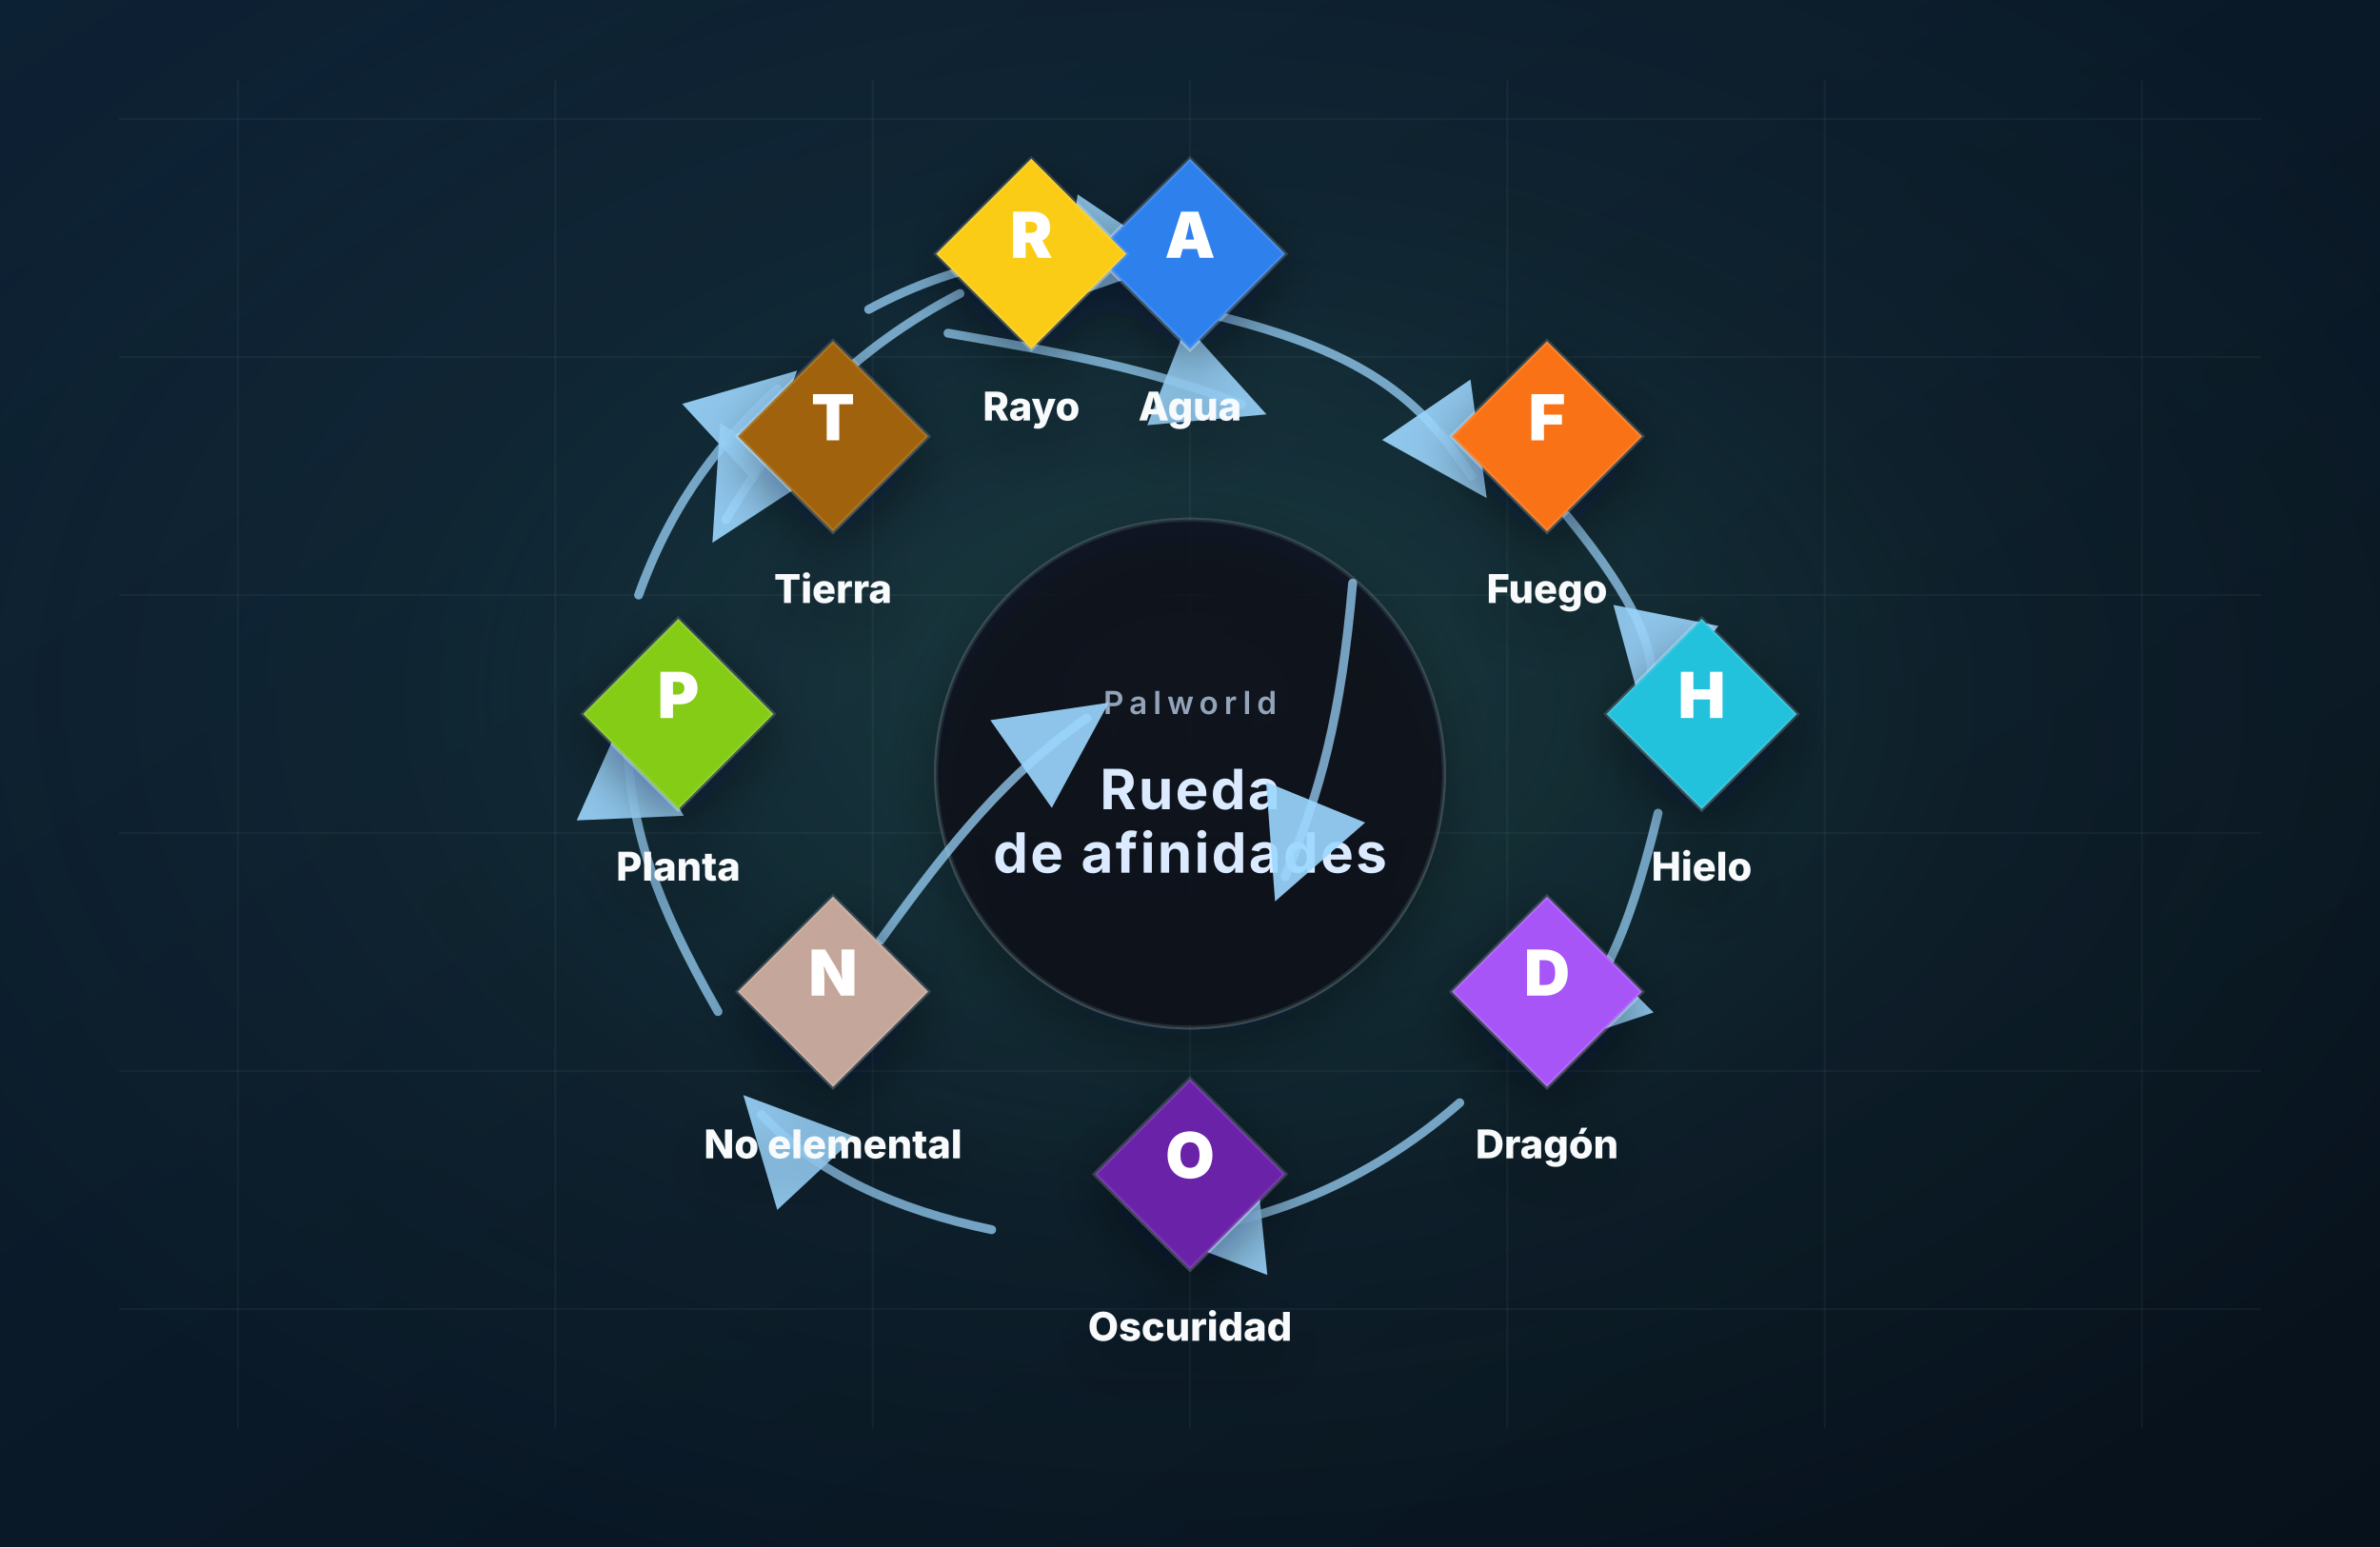
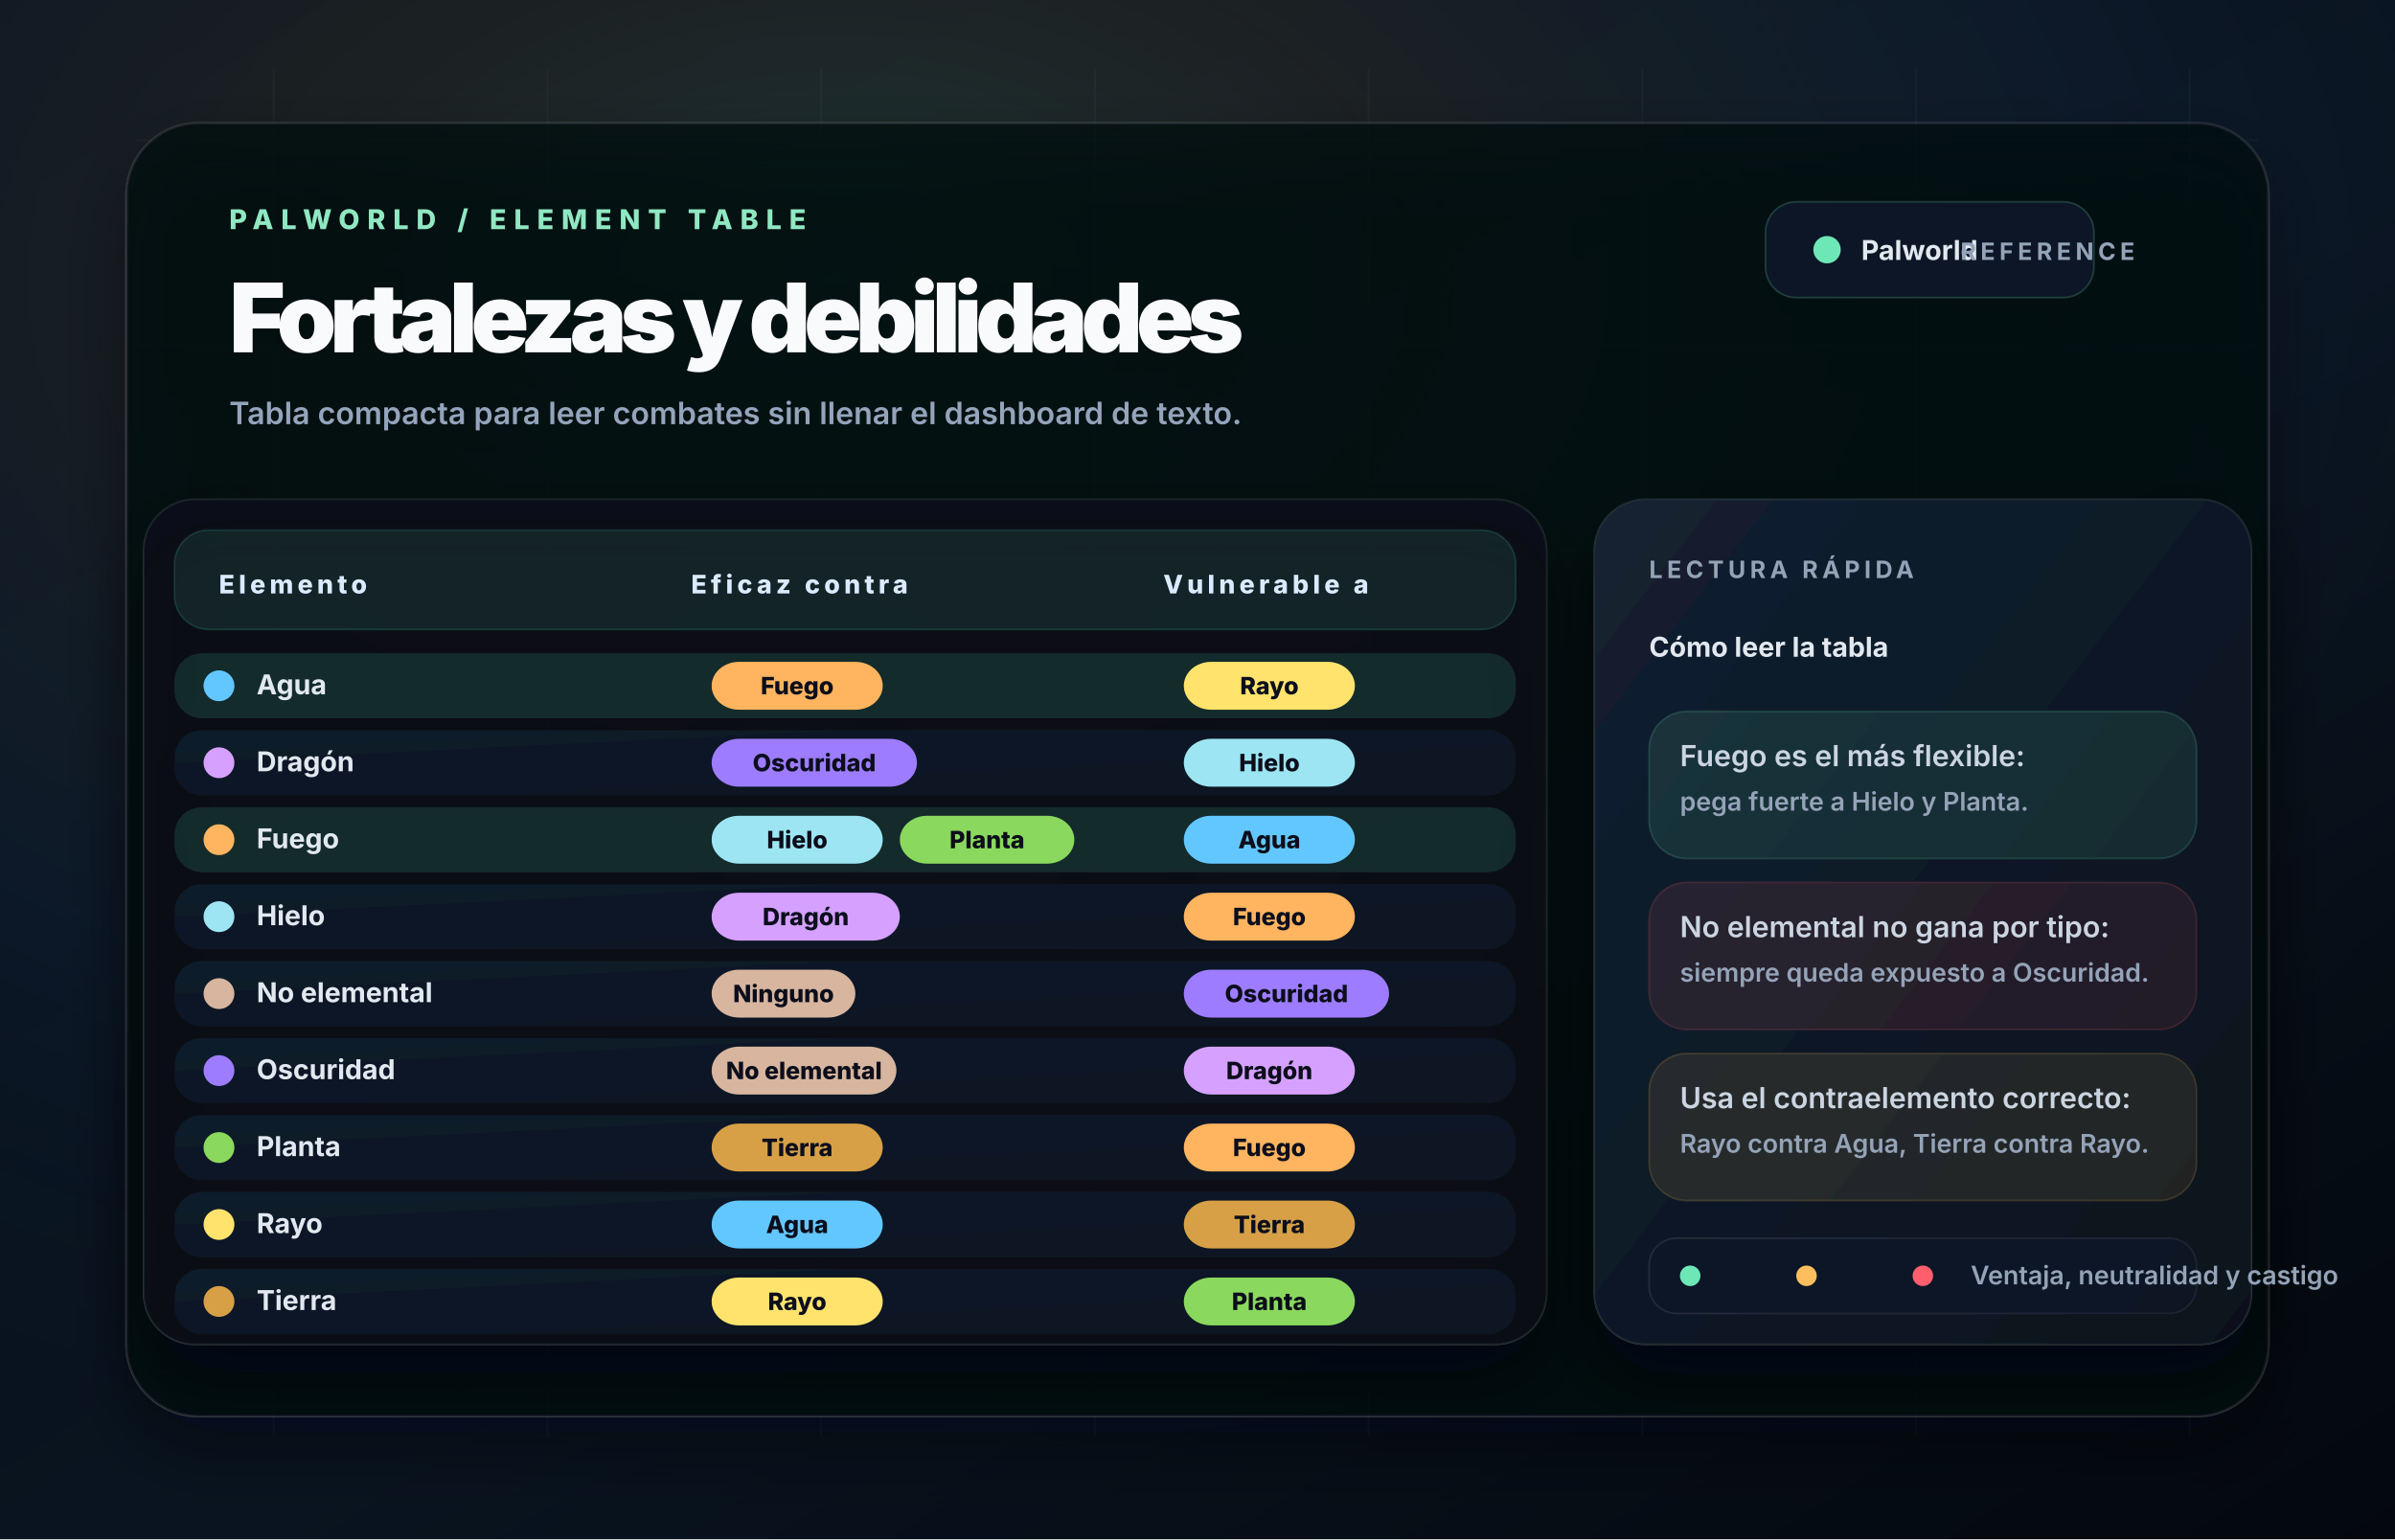
- <svg xmlns="http://www.w3.org/2000/svg" viewBox="0 0 1200 780" role="img" aria-labelledby="title desc">
+ <svg xmlns="http://www.w3.org/2000/svg" viewBox="0 0 1400 900" role="img" aria-labelledby="title desc">
  <defs>
    <linearGradient id="bg" x1="0" x2="1" y1="0" y2="1">
-       <stop offset="0%" stop-color="#0d2134" />
-       <stop offset="100%" stop-color="#07111b" />
-     </linearGradient>
-     <radialGradient id="glow" cx="50%" cy="45%" r="60%">
+       <stop offset="0%" stop-color="#07101b" />
+       <stop offset="55%" stop-color="#091420" />
+       <stop offset="100%" stop-color="#04080e" />
+     </linearGradient>
+     <radialGradient id="glow" cx="35%" cy="18%" r="85%">
      <stop offset="0%" stop-color="#6ee7b7" stop-opacity="0.16" />
-       <stop offset="55%" stop-color="#6ee7b7" stop-opacity="0.04" />
-       <stop offset="100%" stop-color="#6ee7b7" stop-opacity="0" />
+       <stop offset="30%" stop-color="#ffbe5d" stop-opacity="0.08" />
+       <stop offset="60%" stop-color="#60a5fa" stop-opacity="0.05" />
+       <stop offset="100%" stop-color="#000000" stop-opacity="0" />
    </radialGradient>
+     <linearGradient id="panel" x1="0" x2="1" y1="0" y2="1">
+       <stop offset="0%" stop-color="#132131" />
+       <stop offset="100%" stop-color="#08111b" />
+     </linearGradient>
+     <linearGradient id="tableRow" x1="0" x2="1" y1="0" y2="1">
+       <stop offset="0%" stop-color="#0f1b2a" />
+       <stop offset="100%" stop-color="#0b1521" />
+     </linearGradient>
+     <linearGradient id="accent" x1="0" x2="1" y1="0" y2="0">
+       <stop offset="0%" stop-color="#6ee7b7" />
+       <stop offset="100%" stop-color="#ffbe5d" />
+     </linearGradient>
+     <linearGradient id="bad" x1="0" x2="1" y1="0" y2="0">
+       <stop offset="0%" stop-color="#ff8a95" />
+       <stop offset="100%" stop-color="#ff5f6d" />
+     </linearGradient>
    <filter id="shadow" x="-20%" y="-20%" width="140%" height="140%">
-       <feDropShadow dx="0" dy="10" stdDeviation="14" flood-color="#020617" flood-opacity="0.45" />
+       <feDropShadow dx="0" dy="18" stdDeviation="20" flood-color="#020617" flood-opacity="0.58" />
    </filter>
-     <marker id="arrow" markerWidth="12" markerHeight="12" refX="9" refY="6" orient="auto" markerUnits="strokeWidth">
-       <path d="M0,0 L12,6 L0,12 Z" fill="#9dd7ff" fill-opacity="0.9" />
-     </marker>
+     <filter id="softGlow" x="-20%" y="-20%" width="140%" height="140%">
+       <feDropShadow dx="0" dy="0" stdDeviation="10" flood-color="#6ee7b7" flood-opacity="0.18" />
+     </filter>
    <style>
-       .grid { stroke: rgba(148, 163, 184, 0.08); stroke-width: 1; }
-       .arrow { stroke: rgba(157, 215, 255, 0.72); stroke-width: 4.5; fill: none; marker-end: url(#arrow); stroke-linecap: round; }
-       .label { fill: #dbeafe; font: 700 28px "Inter", "Segoe UI", Arial, sans-serif; letter-spacing: 0.04em; }
-       .subtle { fill: #94a3b8; font: 600 16px "Inter", "Segoe UI", Arial, sans-serif; letter-spacing: 0.18em; text-transform: uppercase; }
-       .node-title { fill: #f8fafc; font: 800 20px "Inter", "Segoe UI", Arial, sans-serif; }
-       .node-letter { fill: #ffffff; font: 900 32px "Inter", "Segoe UI", Arial, sans-serif; }
-       .node-ring { fill: rgba(8, 17, 26, 0.84); stroke: rgba(255, 255, 255, 0.12); stroke-width: 2; }
-       .water { fill: #2f80ed; }
-       .fire { fill: #f97316; }
-       .ice { fill: #22c1dc; }
-       .dragon { fill: #a855f7; }
-       .dark { fill: #6b21a8; }
-       .neutral { fill: #c4a69a; }
-       .plant { fill: #84cc16; }
-       .earth { fill: #a16207; }
-       .lightning { fill: #facc15; }
+       .grid { stroke: rgba(148, 163, 184, 0.06); stroke-width: 1; }
+       .frame { fill: rgba(6, 11, 18, 0.74); stroke: rgba(255, 255, 255, 0.08); stroke-width: 1.5; }
+       .tag { fill: #8fe8c1; font: 800 16px "Inter", "Segoe UI", Arial, sans-serif; letter-spacing: 0.28em; }
+       .headline { fill: #f8fafc; font: 900 56px "Inter", "Segoe UI", Arial, sans-serif; letter-spacing: -0.07em; }
+       .subhead { fill: #93a4bb; font: 600 18px "Inter", "Segoe UI", Arial, sans-serif; }
+       .small { fill: #94a3b8; font: 700 14px "Inter", "Segoe UI", Arial, sans-serif; letter-spacing: 0.18em; text-transform: uppercase; }
+       .label { fill: #e2e8f0; font: 700 16px "Inter", "Segoe UI", Arial, sans-serif; }
+       .body { fill: #cbd5e1; font: 600 17px "Inter", "Segoe UI", Arial, sans-serif; }
+       .muted { fill: #94a3b8; font: 600 15px "Inter", "Segoe UI", Arial, sans-serif; }
+       .table-head { fill: #dbeafe; font: 800 15px "Inter", "Segoe UI", Arial, sans-serif; letter-spacing: 0.16em; text-transform: uppercase; }
+       .row-line { stroke: rgba(148, 163, 184, 0.11); stroke-width: 1; }
+       .chip-text { fill: #08111a; font: 800 14px "Inter", "Segoe UI", Arial, sans-serif; }
+       .chip { rx: 16; ry: 16; }
+       .chip.fire { fill: #ffb45f; }
+       .chip.water { fill: #63c7ff; }
+       .chip.grass { fill: #8ad85d; }
+       .chip.ice { fill: #9de5f3; }
+       .chip.electric { fill: #ffe36d; }
+       .chip.ground { fill: #d7a047; }
+       .chip.dark { fill: #9d7cff; }
+       .chip.neutral { fill: #d7b59f; }
+       .chip.dragon { fill: #d5a0ff; }
+       .chip.good { fill: url(#accent); }
+       .chip.bad { fill: url(#bad); }
+       .row-bg { fill: url(#tableRow); }
+       .row-bg.highlight { fill: rgba(110, 231, 183, 0.11); }
+       .note-card { fill: url(#panel); stroke: rgba(255,255,255,0.08); stroke-width: 1; }
    </style>
  </defs>
-   <rect width="1200" height="780" fill="url(#bg)" />
-   <rect width="1200" height="780" fill="url(#glow)" />
+   <rect width="1400" height="900" fill="url(#bg)" />
+   <rect width="1400" height="900" fill="url(#glow)" />
  <g opacity="0.85">
-     <path class="grid" d="M60 60H1140" />
-     <path class="grid" d="M60 180H1140" />
-     <path class="grid" d="M60 300H1140" />
-     <path class="grid" d="M60 420H1140" />
-     <path class="grid" d="M60 540H1140" />
-     <path class="grid" d="M60 660H1140" />
-     <path class="grid" d="M120 40V720" />
-     <path class="grid" d="M280 40V720" />
-     <path class="grid" d="M440 40V720" />
-     <path class="grid" d="M600 40V720" />
-     <path class="grid" d="M760 40V720" />
-     <path class="grid" d="M920 40V720" />
-     <path class="grid" d="M1080 40V720" />
+     <path class="grid" d="M80 82H1320" />
+     <path class="grid" d="M80 202H1320" />
+     <path class="grid" d="M80 322H1320" />
+     <path class="grid" d="M80 442H1320" />
+     <path class="grid" d="M80 562H1320" />
+     <path class="grid" d="M80 682H1320" />
+     <path class="grid" d="M80 802H1320" />
+     <path class="grid" d="M160 40V840" />
+     <path class="grid" d="M320 40V840" />
+     <path class="grid" d="M480 40V840" />
+     <path class="grid" d="M640 40V840" />
+     <path class="grid" d="M800 40V840" />
+     <path class="grid" d="M960 40V840" />
+     <path class="grid" d="M1120 40V840" />
+     <path class="grid" d="M1280 40V840" />
  </g>
  <g filter="url(#shadow)">
-     <circle cx="600" cy="390" r="128" fill="rgba(8, 17, 26, 0.76)" stroke="rgba(255, 255, 255, 0.10)" stroke-width="2" />
-     <text class="subtle" x="600" y="360" text-anchor="middle">Palworld</text>
-     <text class="label" x="600" y="408" text-anchor="middle">Rueda</text>
-     <text class="label" x="600" y="440" text-anchor="middle">de afinidades</text>
-   </g>
-   <g>
-     <path class="arrow" d="M600 156 C690 176, 716 202, 742 240" />
-     <path class="arrow" d="M790 260 C826 304, 836 330, 832 350" />
-     <path class="arrow" d="M836 410 C820 476, 806 500, 786 520" />
-     <path class="arrow" d="M736 556 C688 598, 636 616, 596 620" />
-     <path class="arrow" d="M500 620 C452 610, 412 592, 384 562" />
-     <path class="arrow" d="M362 510 C330 454, 318 418, 316 372" />
-     <path class="arrow" d="M322 300 C340 250, 366 220, 392 196" />
-     <path class="arrow" d="M438 156 C486 130, 534 124, 580 130" />
-     <path class="arrow" d="M484 148 C430 176, 394 214, 366 262" />
-     <path class="arrow" d="M478 168 C536 178, 580 186, 626 204" />
-     <path class="arrow" d="M682 294 C676 362, 666 398, 648 442" />
-     <path class="arrow" d="M444 474 C480 424, 508 390, 548 362" />
+     <rect class="frame" x="74" y="72" width="1252" height="756" rx="42" />
+     <text class="tag" x="134" y="134">PALWORLD / ELEMENT TABLE</text>
+     <text class="headline" x="134" y="206">Fortalezas y debilidades</text>
+     <text class="subhead" x="134" y="248">Tabla compacta para leer combates sin llenar el dashboard de texto.</text>
+     <g transform="translate(1128 146)">
+       <rect x="-96" y="-28" width="192" height="56" rx="18" fill="rgba(14, 25, 39, 0.92)" stroke="rgba(110, 231, 183, 0.2)" />
+       <circle cx="-60" cy="0" r="8" fill="#6ee7b7" />
+       <text class="label" x="-40" y="6">Palworld</text>
+       <text class="small" x="18" y="6">REFERENCE</text>
+     </g>
  </g>
  <g filter="url(#shadow)">
-     <g transform="translate(600 128)">
-       <polygon class="node-ring water" points="0,-48 48,0 0,48 -48,0" />
-       <text class="node-letter" x="0" y="2" text-anchor="middle">A</text>
-       <text class="node-title" x="0" y="84" text-anchor="middle">Agua</text>
-     </g>
-     <g transform="translate(780 220)">
-       <polygon class="node-ring fire" points="0,-48 48,0 0,48 -48,0" />
-       <text class="node-letter" x="0" y="2" text-anchor="middle">F</text>
-       <text class="node-title" x="0" y="84" text-anchor="middle">Fuego</text>
-     </g>
-     <g transform="translate(858 360)">
-       <polygon class="node-ring ice" points="0,-48 48,0 0,48 -48,0" />
-       <text class="node-letter" x="0" y="2" text-anchor="middle">H</text>
-       <text class="node-title" x="0" y="84" text-anchor="middle">Hielo</text>
-     </g>
-     <g transform="translate(780 500)">
-       <polygon class="node-ring dragon" points="0,-48 48,0 0,48 -48,0" />
-       <text class="node-letter" x="0" y="2" text-anchor="middle">D</text>
-       <text class="node-title" x="0" y="84" text-anchor="middle">Dragón</text>
-     </g>
-     <g transform="translate(600 592)">
-       <polygon class="node-ring dark" points="0,-48 48,0 0,48 -48,0" />
-       <text class="node-letter" x="0" y="2" text-anchor="middle">O</text>
-       <text class="node-title" x="0" y="84" text-anchor="middle">Oscuridad</text>
-     </g>
-     <g transform="translate(420 500)">
-       <polygon class="node-ring neutral" points="0,-48 48,0 0,48 -48,0" />
-       <text class="node-letter" x="0" y="2" text-anchor="middle">N</text>
-       <text class="node-title" x="0" y="84" text-anchor="middle">No elemental</text>
-     </g>
-     <g transform="translate(342 360)">
-       <polygon class="node-ring plant" points="0,-48 48,0 0,48 -48,0" />
-       <text class="node-letter" x="0" y="2" text-anchor="middle">P</text>
-       <text class="node-title" x="0" y="84" text-anchor="middle">Planta</text>
-     </g>
-     <g transform="translate(420 220)">
-       <polygon class="node-ring earth" points="0,-48 48,0 0,48 -48,0" />
-       <text class="node-letter" x="0" y="2" text-anchor="middle">T</text>
-       <text class="node-title" x="0" y="84" text-anchor="middle">Tierra</text>
-     </g>
-     <g transform="translate(520 128)">
-       <polygon class="node-ring lightning" points="0,-48 48,0 0,48 -48,0" />
-       <text class="node-letter" x="0" y="2" text-anchor="middle">R</text>
-       <text class="node-title" x="0" y="84" text-anchor="middle">Rayo</text>
+     <rect x="84" y="292" width="820" height="494" rx="30" fill="rgba(8, 17, 26, 0.76)" stroke="rgba(255,255,255,0.08)" />
+     <rect x="102" y="310" width="784" height="58" rx="20" fill="rgba(110, 231, 183, 0.08)" stroke="rgba(110, 231, 183, 0.16)" />
+     <text class="table-head" x="128" y="347">Elemento</text>
+     <text class="table-head" x="404" y="347">Eficaz contra</text>
+     <text class="table-head" x="680" y="347">Vulnerable a</text>
+     <g transform="translate(102 382)">
+       <rect class="row-bg highlight" width="784" height="38" rx="16" />
+       <circle cx="26" cy="19" r="9" fill="#63c7ff" />
+       <text class="label" x="48" y="24">Agua</text>
+       <rect class="chip fire" x="314" y="5" width="100" height="28" />
+       <text class="chip-text" x="364" y="24" text-anchor="middle">Fuego</text>
+       <rect class="chip electric" x="590" y="5" width="100" height="28" />
+       <text class="chip-text" x="640" y="24" text-anchor="middle">Rayo</text>
+     </g>
+     <g transform="translate(102 427)">
+       <rect class="row-bg" width="784" height="38" rx="16" />
+       <circle cx="26" cy="19" r="9" fill="#d5a0ff" />
+       <text class="label" x="48" y="24">Dragón</text>
+       <rect class="chip dark" x="314" y="5" width="120" height="28" />
+       <text class="chip-text" x="374" y="24" text-anchor="middle">Oscuridad</text>
+       <rect class="chip ice" x="590" y="5" width="100" height="28" />
+       <text class="chip-text" x="640" y="24" text-anchor="middle">Hielo</text>
+     </g>
+     <g transform="translate(102 472)">
+       <rect class="row-bg highlight" width="784" height="38" rx="16" />
+       <circle cx="26" cy="19" r="9" fill="#ffb45f" />
+       <text class="label" x="48" y="24">Fuego</text>
+       <rect class="chip ice" x="314" y="5" width="100" height="28" />
+       <text class="chip-text" x="364" y="24" text-anchor="middle">Hielo</text>
+       <rect class="chip grass" x="424" y="5" width="102" height="28" />
+       <text class="chip-text" x="475" y="24" text-anchor="middle">Planta</text>
+       <rect class="chip water" x="590" y="5" width="100" height="28" />
+       <text class="chip-text" x="640" y="24" text-anchor="middle">Agua</text>
+     </g>
+     <g transform="translate(102 517)">
+       <rect class="row-bg" width="784" height="38" rx="16" />
+       <circle cx="26" cy="19" r="9" fill="#9de5f3" />
+       <text class="label" x="48" y="24">Hielo</text>
+       <rect class="chip dragon" x="314" y="5" width="110" height="28" />
+       <text class="chip-text" x="369" y="24" text-anchor="middle">Dragón</text>
+       <rect class="chip fire" x="590" y="5" width="100" height="28" />
+       <text class="chip-text" x="640" y="24" text-anchor="middle">Fuego</text>
+     </g>
+     <g transform="translate(102 562)">
+       <rect class="row-bg" width="784" height="38" rx="16" />
+       <circle cx="26" cy="19" r="9" fill="#d7b59f" />
+       <text class="label" x="48" y="24">No elemental</text>
+       <rect class="chip neutral" x="314" y="5" width="84" height="28" />
+       <text class="chip-text" x="356" y="24" text-anchor="middle">Ninguno</text>
+       <rect class="chip dark" x="590" y="5" width="120" height="28" />
+       <text class="chip-text" x="650" y="24" text-anchor="middle">Oscuridad</text>
+     </g>
+     <g transform="translate(102 607)">
+       <rect class="row-bg" width="784" height="38" rx="16" />
+       <circle cx="26" cy="19" r="9" fill="#9d7cff" />
+       <text class="label" x="48" y="24">Oscuridad</text>
+       <rect class="chip neutral" x="314" y="5" width="108" height="28" />
+       <text class="chip-text" x="368" y="24" text-anchor="middle">No elemental</text>
+       <rect class="chip dragon" x="590" y="5" width="100" height="28" />
+       <text class="chip-text" x="640" y="24" text-anchor="middle">Dragón</text>
+     </g>
+     <g transform="translate(102 652)">
+       <rect class="row-bg" width="784" height="38" rx="16" />
+       <circle cx="26" cy="19" r="9" fill="#8ad85d" />
+       <text class="label" x="48" y="24">Planta</text>
+       <rect class="chip ground" x="314" y="5" width="100" height="28" />
+       <text class="chip-text" x="364" y="24" text-anchor="middle">Tierra</text>
+       <rect class="chip fire" x="590" y="5" width="100" height="28" />
+       <text class="chip-text" x="640" y="24" text-anchor="middle">Fuego</text>
+     </g>
+     <g transform="translate(102 697)">
+       <rect class="row-bg" width="784" height="38" rx="16" />
+       <circle cx="26" cy="19" r="9" fill="#ffe36d" />
+       <text class="label" x="48" y="24">Rayo</text>
+       <rect class="chip water" x="314" y="5" width="100" height="28" />
+       <text class="chip-text" x="364" y="24" text-anchor="middle">Agua</text>
+       <rect class="chip ground" x="590" y="5" width="100" height="28" />
+       <text class="chip-text" x="640" y="24" text-anchor="middle">Tierra</text>
+     </g>
+     <g transform="translate(102 742)">
+       <rect class="row-bg" width="784" height="38" rx="16" />
+       <circle cx="26" cy="19" r="9" fill="#d7a047" />
+       <text class="label" x="48" y="24">Tierra</text>
+       <rect class="chip electric" x="314" y="5" width="100" height="28" />
+       <text class="chip-text" x="364" y="24" text-anchor="middle">Rayo</text>
+       <rect class="chip grass" x="590" y="5" width="100" height="28" />
+       <text class="chip-text" x="640" y="24" text-anchor="middle">Planta</text>
+     </g>
+   </g>
+   <g filter="url(#shadow)">
+     <rect class="note-card" x="932" y="292" width="384" height="494" rx="30" />
+     <text class="small" x="964" y="338">LECTURA RÁPIDA</text>
+     <text class="label" x="964" y="384" font-size="28">Cómo leer la tabla</text>
+     <g transform="translate(964 416)">
+       <rect x="0" y="0" width="320" height="86" rx="22" fill="rgba(110, 231, 183, 0.10)" stroke="rgba(110, 231, 183, 0.16)" />
+       <text class="body" x="18" y="32">Fuego es el más flexible:</text>
+       <text class="muted" x="18" y="58">pega fuerte a Hielo y Planta.</text>
+     </g>
+     <g transform="translate(964 516)">
+       <rect x="0" y="0" width="320" height="86" rx="22" fill="rgba(255, 95, 109, 0.10)" stroke="rgba(255, 95, 109, 0.16)" />
+       <text class="body" x="18" y="32">No elemental no gana por tipo:</text>
+       <text class="muted" x="18" y="58">siempre queda expuesto a Oscuridad.</text>
+     </g>
+     <g transform="translate(964 616)">
+       <rect x="0" y="0" width="320" height="86" rx="22" fill="rgba(255, 190, 93, 0.10)" stroke="rgba(255, 190, 93, 0.16)" />
+       <text class="body" x="18" y="32">Usa el contraelemento correcto:</text>
+       <text class="muted" x="18" y="58">Rayo contra Agua, Tierra contra Rayo.</text>
+     </g>
+     <g transform="translate(964 724)">
+       <rect x="0" y="0" width="320" height="44" rx="16" fill="rgba(15, 23, 42, 0.58)" stroke="rgba(255,255,255,0.08)" />
+       <circle cx="24" cy="22" r="6" fill="#6ee7b7" />
+       <circle cx="92" cy="22" r="6" fill="#ffbe5d" />
+       <circle cx="160" cy="22" r="6" fill="#ff5f6d" />
+       <text class="muted" x="188" y="27">Ventaja, neutralidad y castigo</text>
    </g>
  </g>
</svg>
